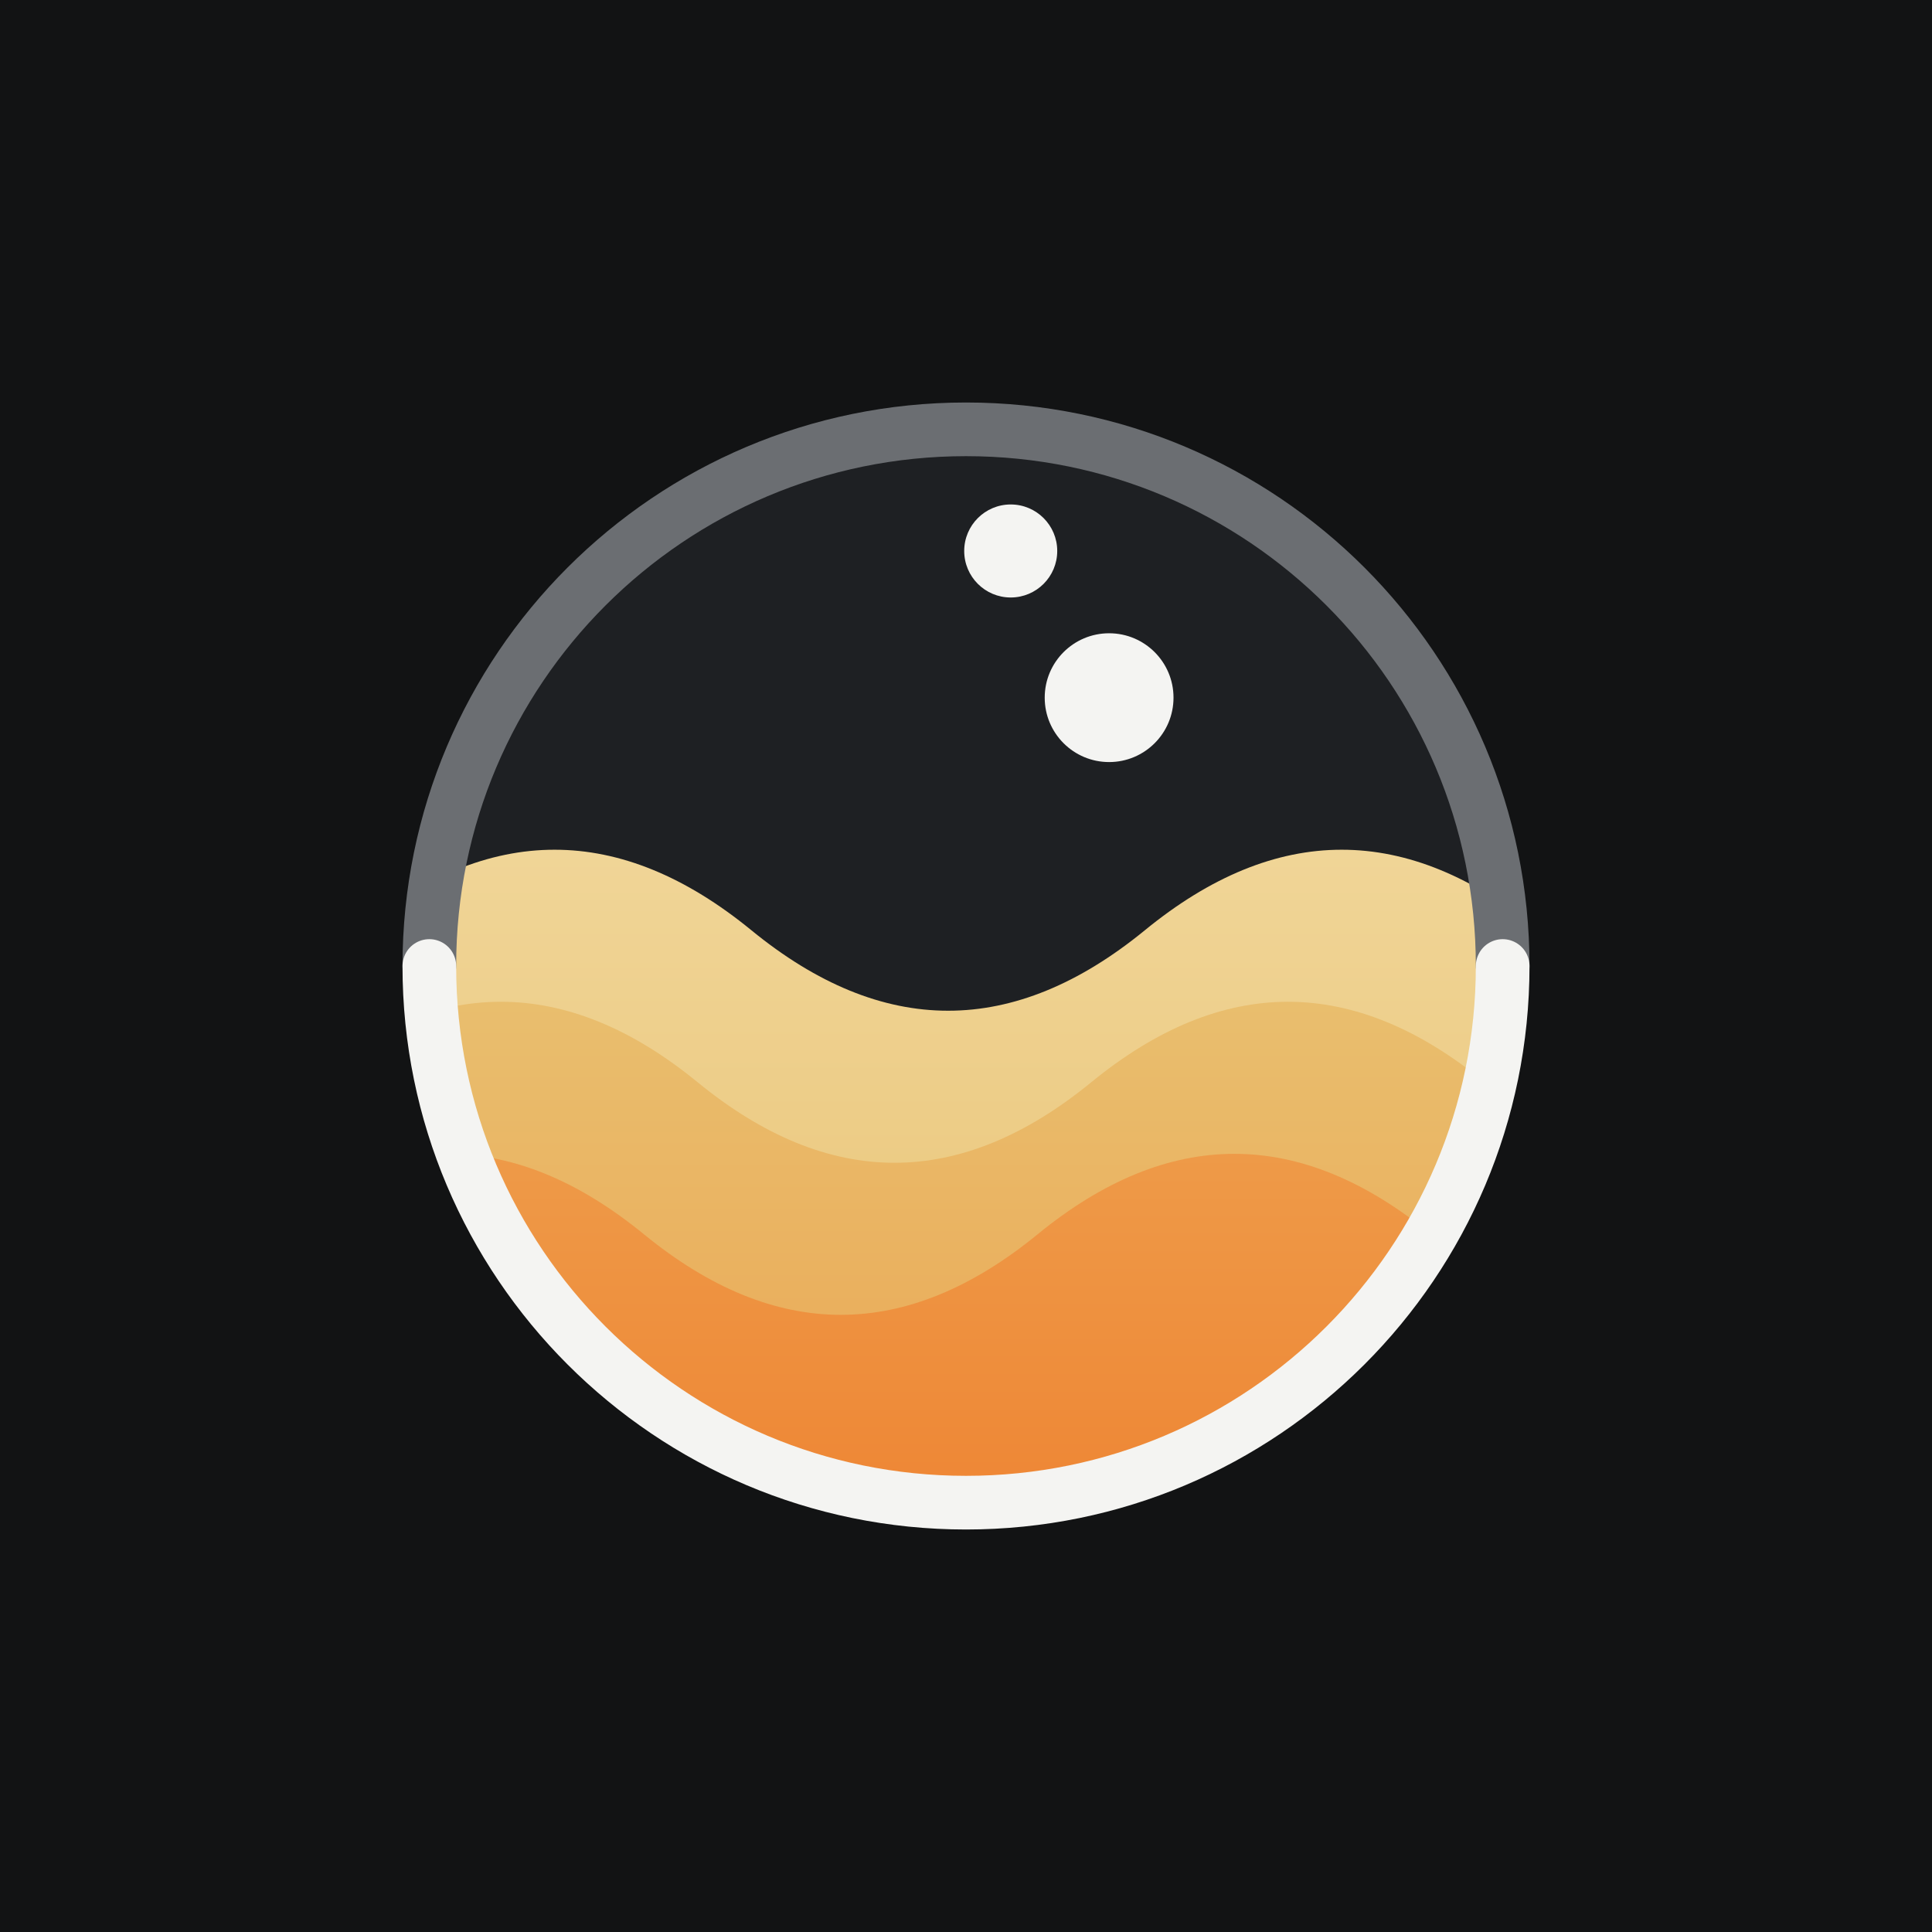
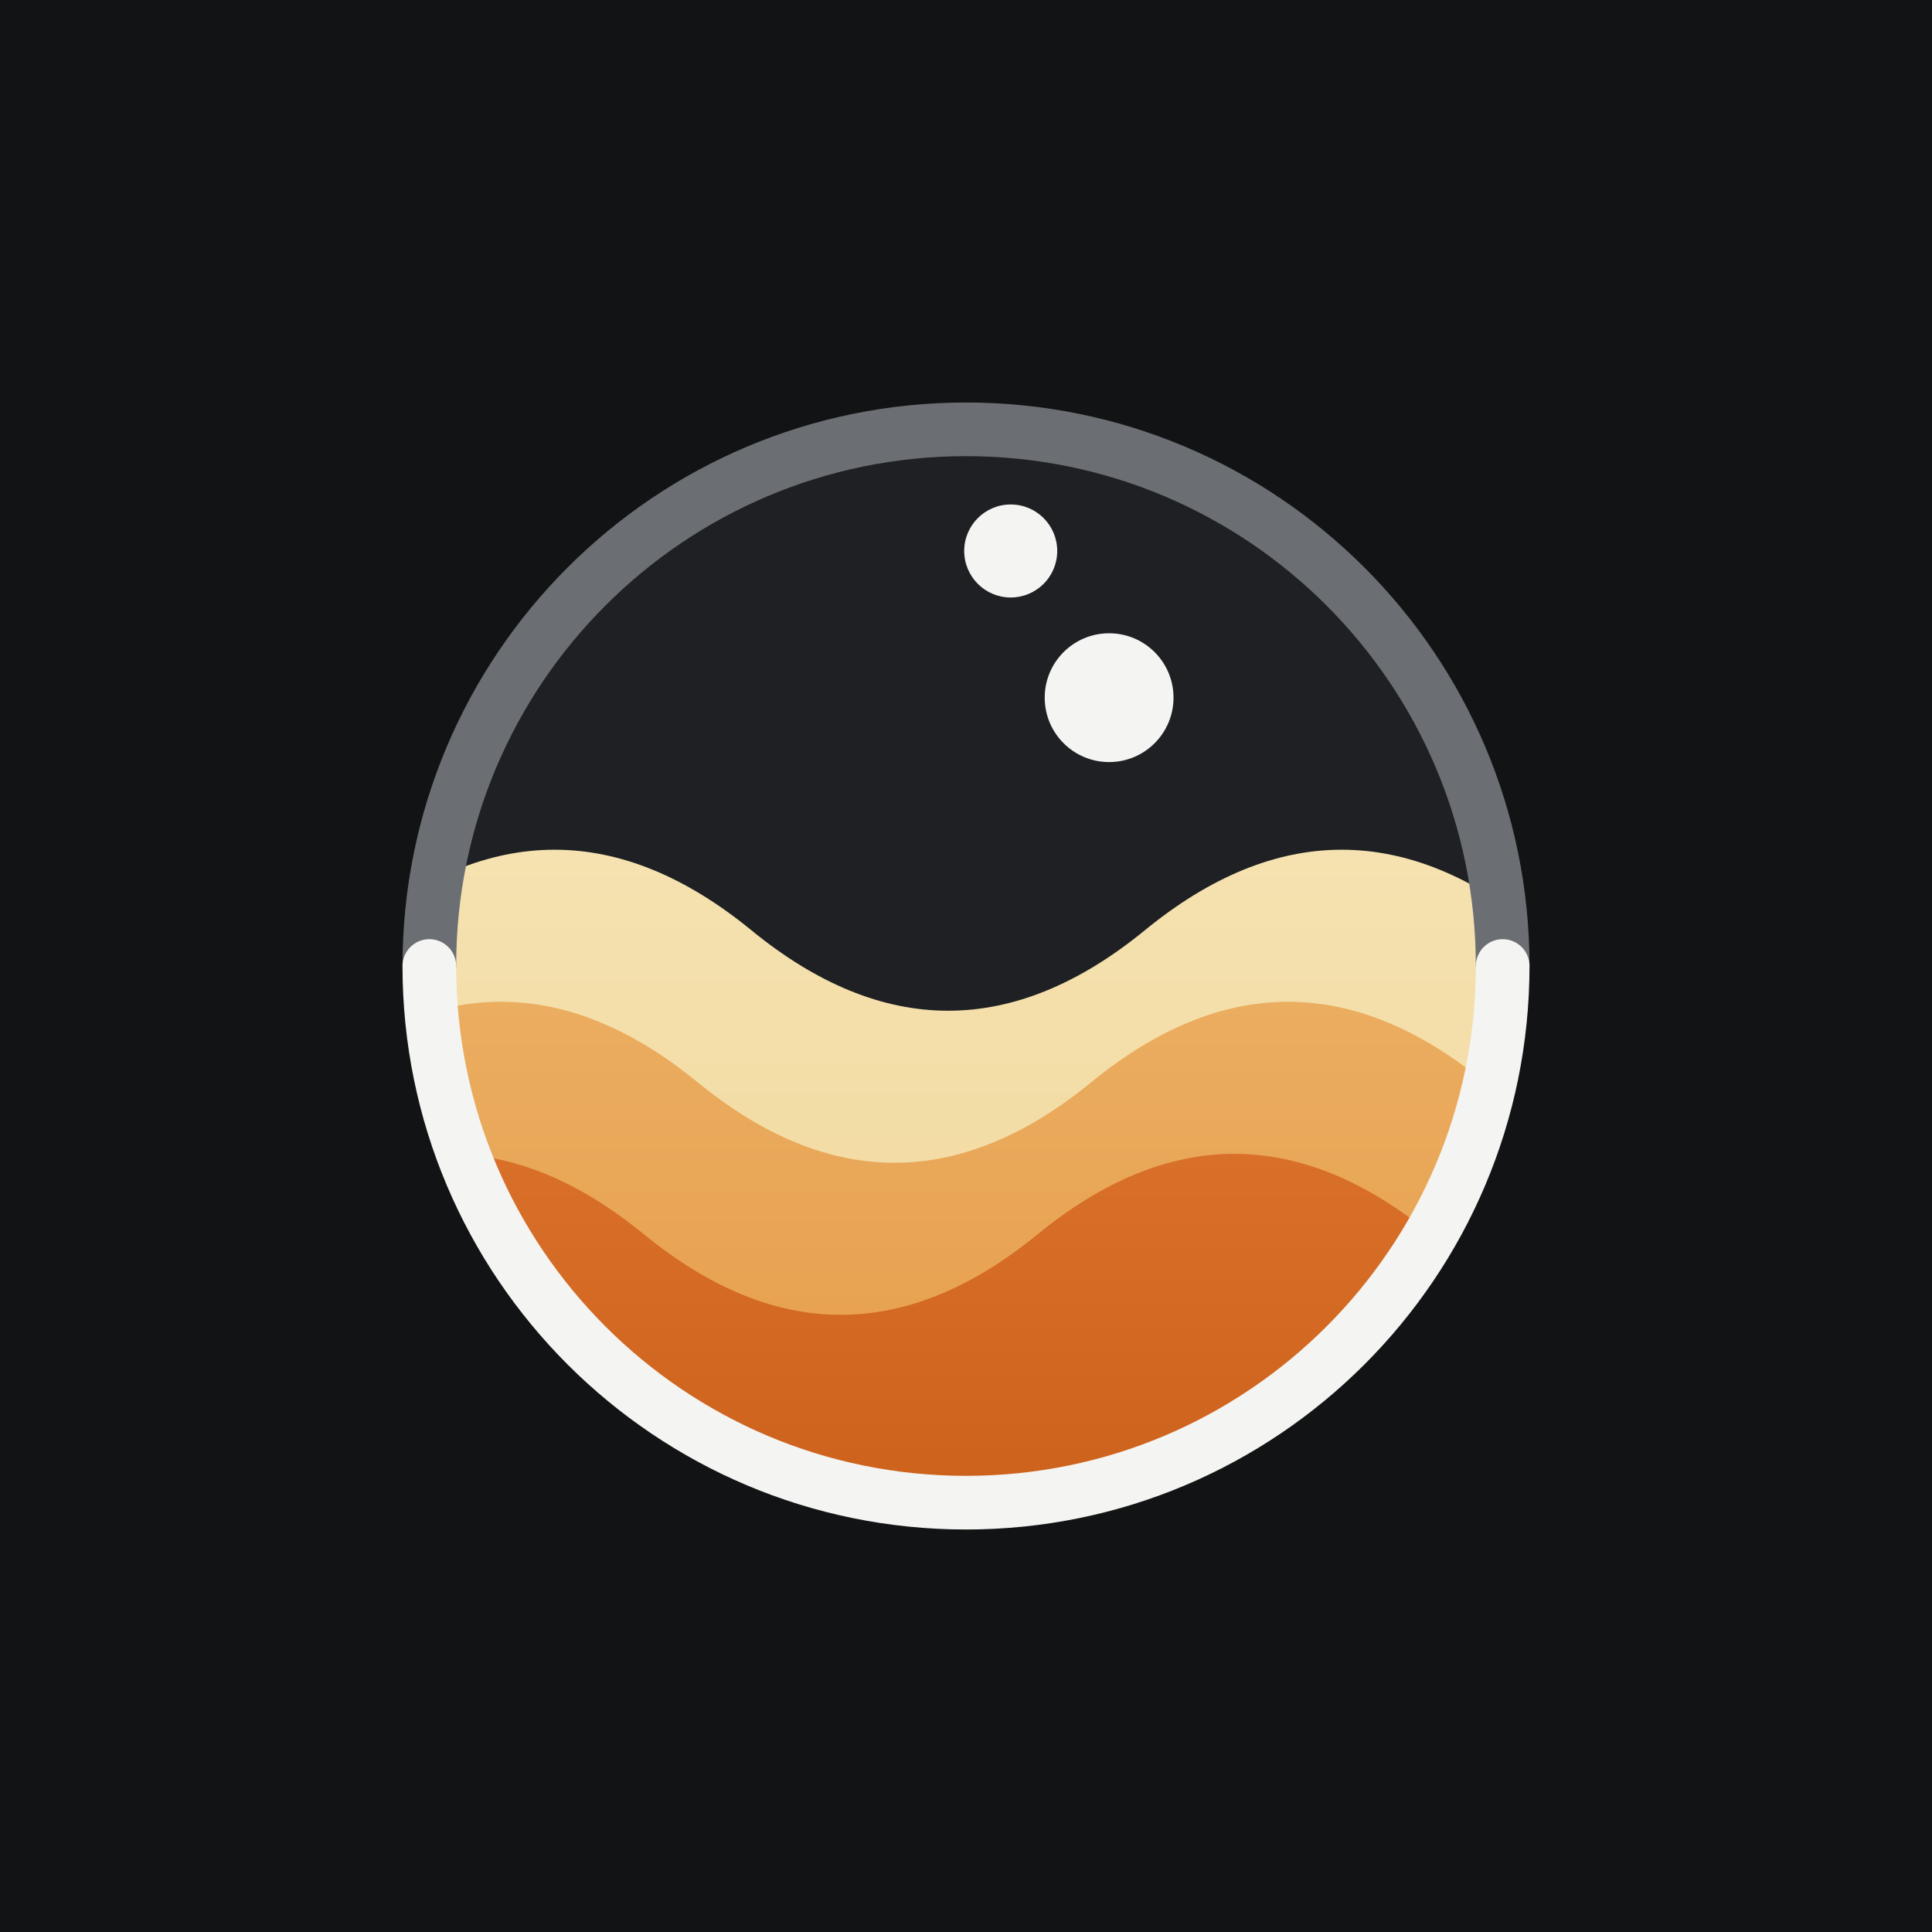
<svg xmlns="http://www.w3.org/2000/svg" width="108" height="108" viewBox="0 0 108 108">
  <defs>
    <linearGradient id="od1" x1="0" y1="0" x2="0" y2="1">
-       <stop offset="0" style="stop-color: #F0D597" />
-       <stop offset="1" style="stop-color: #E5B961" />
+       <stop offset="0" style="stop-color: #F5E2B0" />
+       <stop offset="1" style="stop-color: #EFD08F" />
    </linearGradient>
    <linearGradient id="od2" x1="0" y1="0" x2="0" y2="1">
-       <stop offset="0" style="stop-color: #E9BE6E" />
-       <stop offset="1" style="stop-color: #EC9A45" />
+       <stop offset="0" style="stop-color: #EBAD60" />
+       <stop offset="1" style="stop-color: #E3923C" />
    </linearGradient>
    <linearGradient id="od3" x1="0" y1="0" x2="0" y2="1">
-       <stop offset="0" style="stop-color: #EE9A48" />
-       <stop offset="1" style="stop-color: #EF7625" />
+       <stop offset="0" style="stop-color: #D9702A" />
+       <stop offset="1" style="stop-color: #C2550F" />
    </linearGradient>
  </defs>
  <rect width="108" height="108" style="fill: #121314" />
  <circle cx="54" cy="54" r="30" style="fill: #1E2023" />
  <clipPath id="odc">
    <circle cx="54" cy="54" r="29" />
  </clipPath>
  <g clip-path="url(#odc)">
    <path d="M-2 52 Q9 61 20 52 T42 52 T64 52 T86 52 T108 52 T130 52 V100 H-2 Z" style="fill: url(#od1)" />
    <path d="M-5 60.5 Q6 69.5 17 60.5 T39 60.5 T61 60.5 T83 60.5 T105 60.5 T127 60.5 V100 H-5 Z" style="fill: url(#od2)" />
    <path d="M-8 69 Q3 78 14 69 T36 69 T58 69 T80 69 T102 69 T124 69 V100 H-8 Z" style="fill: url(#od3)" />
  </g>
  <path d="M24 54 A30 30 0 1 1 84 54" style="fill: none; stroke: #6B6E72; stroke-width: 3; stroke-linecap: round" />
  <path d="M24 54 A30 30 0 0 0 84 54" style="fill: none; stroke: #F4F4F2; stroke-width: 3; stroke-linecap: round" />
  <circle cx="62" cy="39" r="3.6" style="fill: #F4F4F2" />
  <circle cx="56.5" cy="30.8" r="2.6" style="fill: #F4F4F2" />
</svg>
